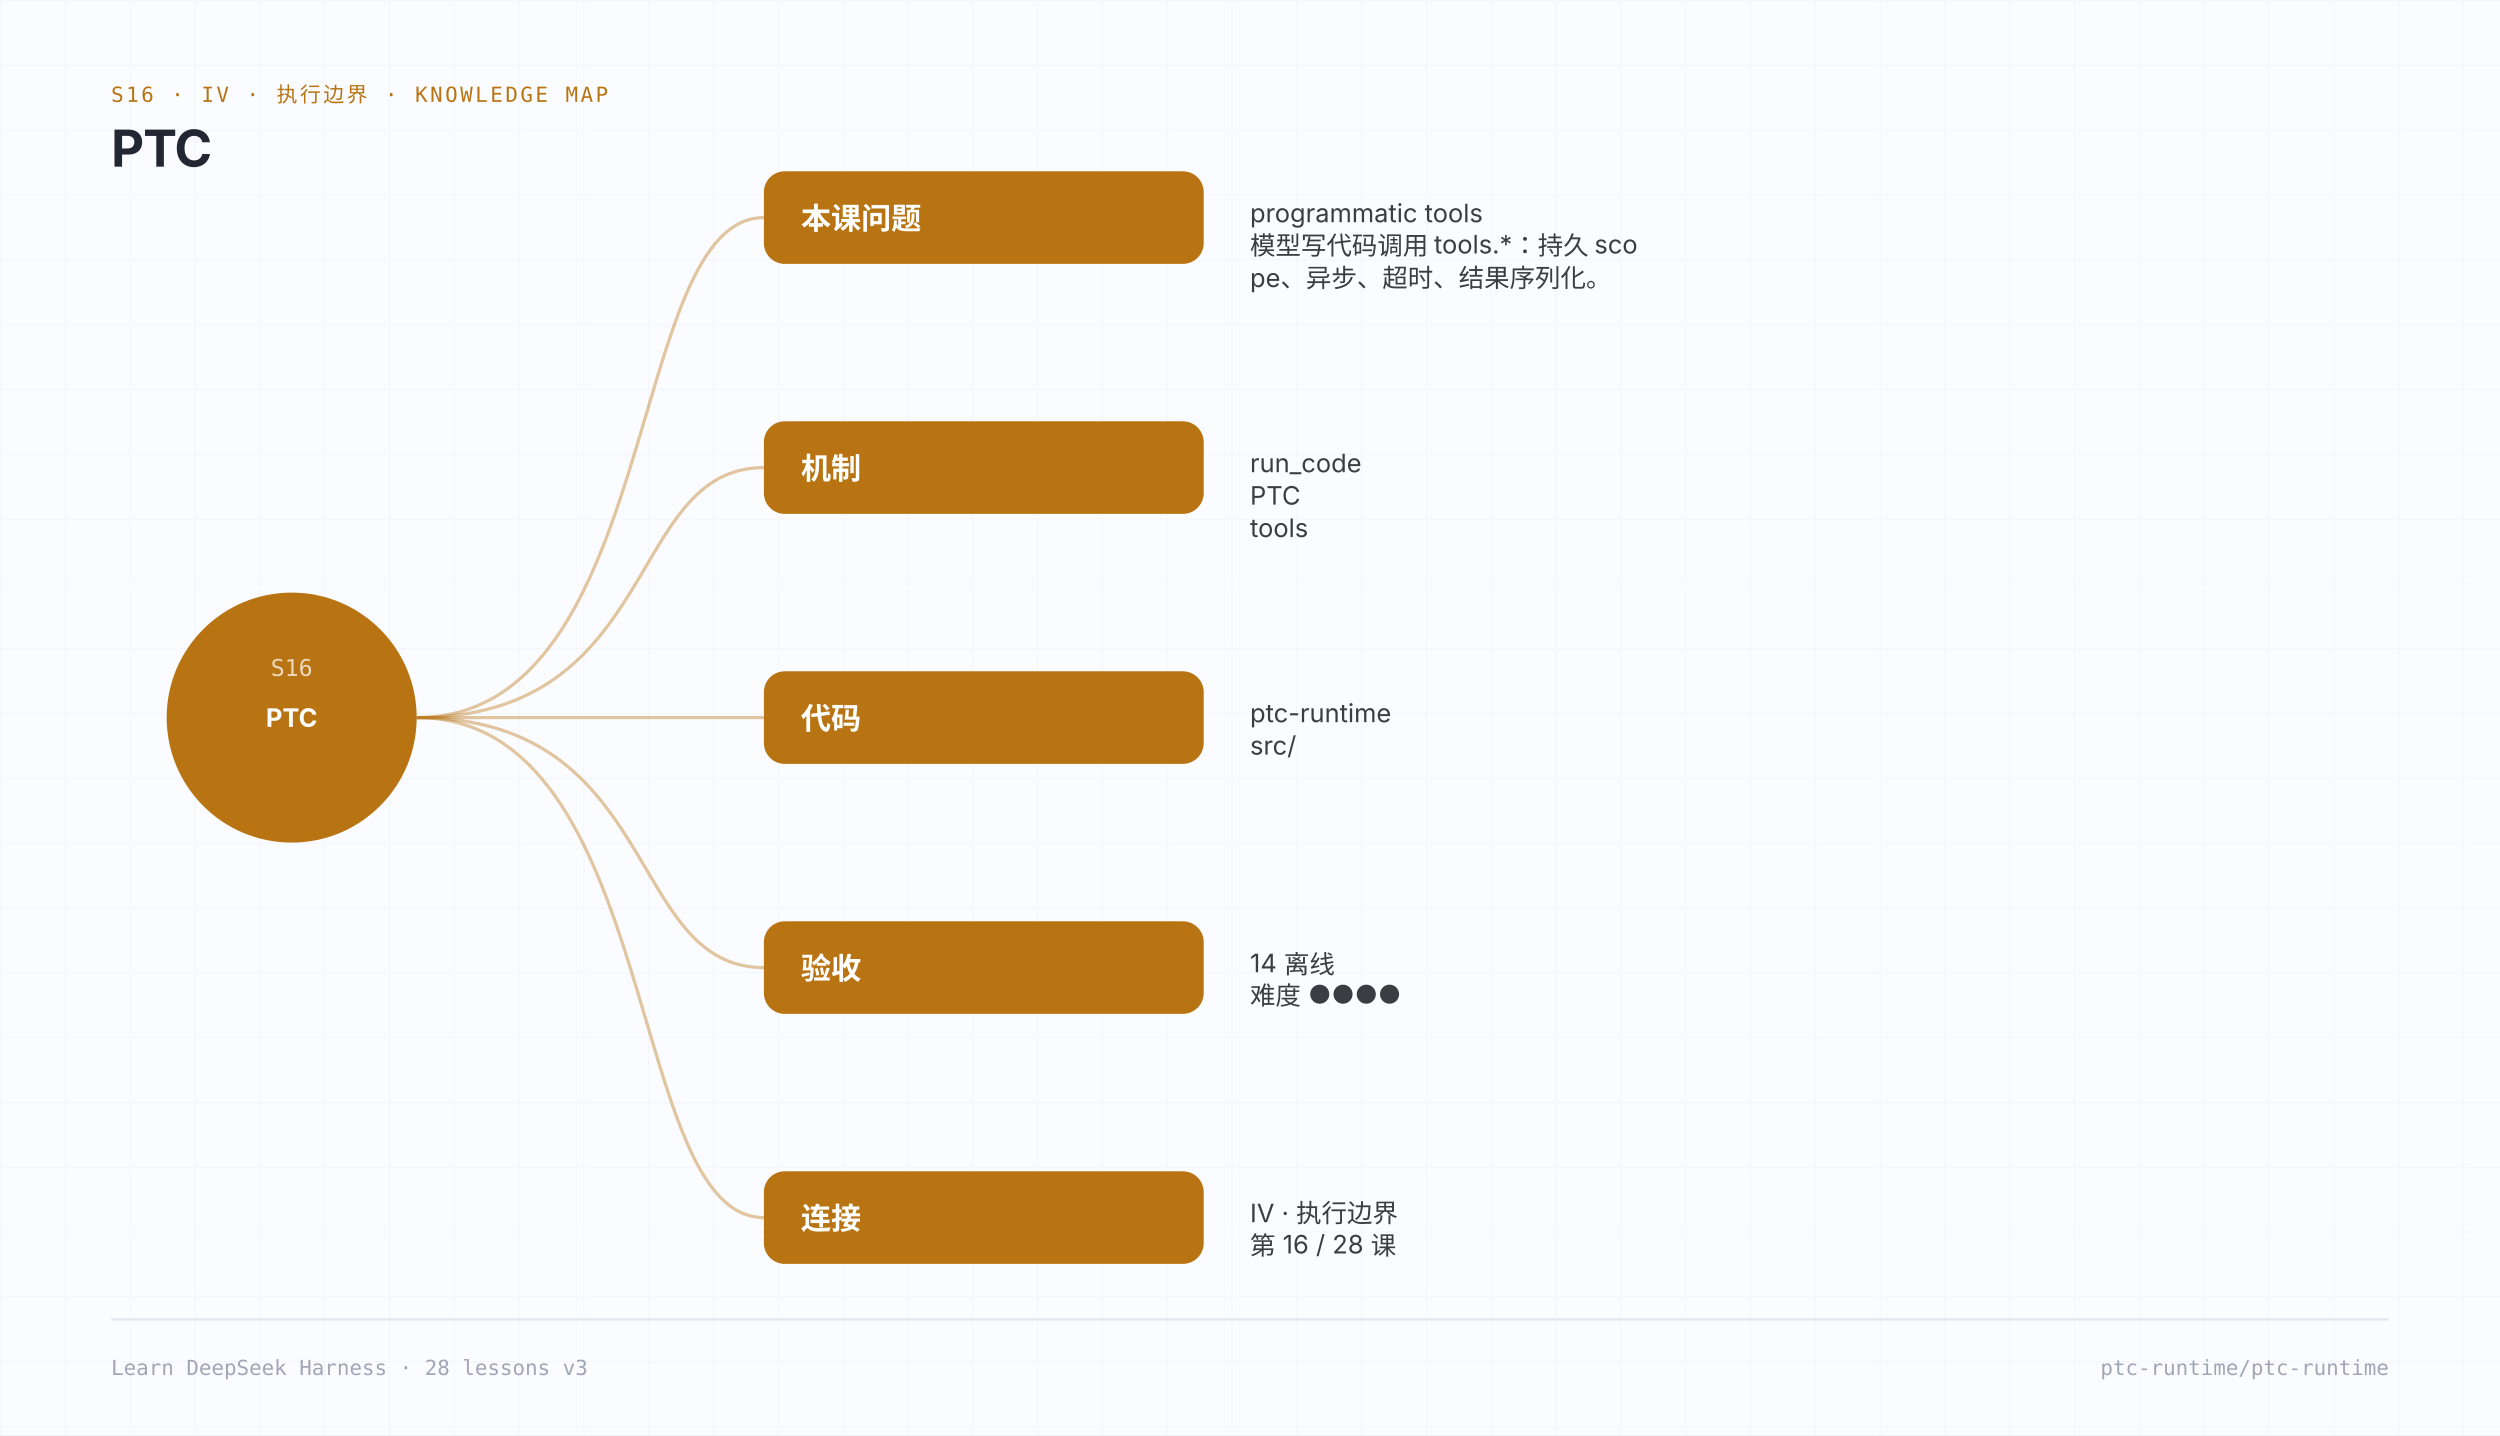
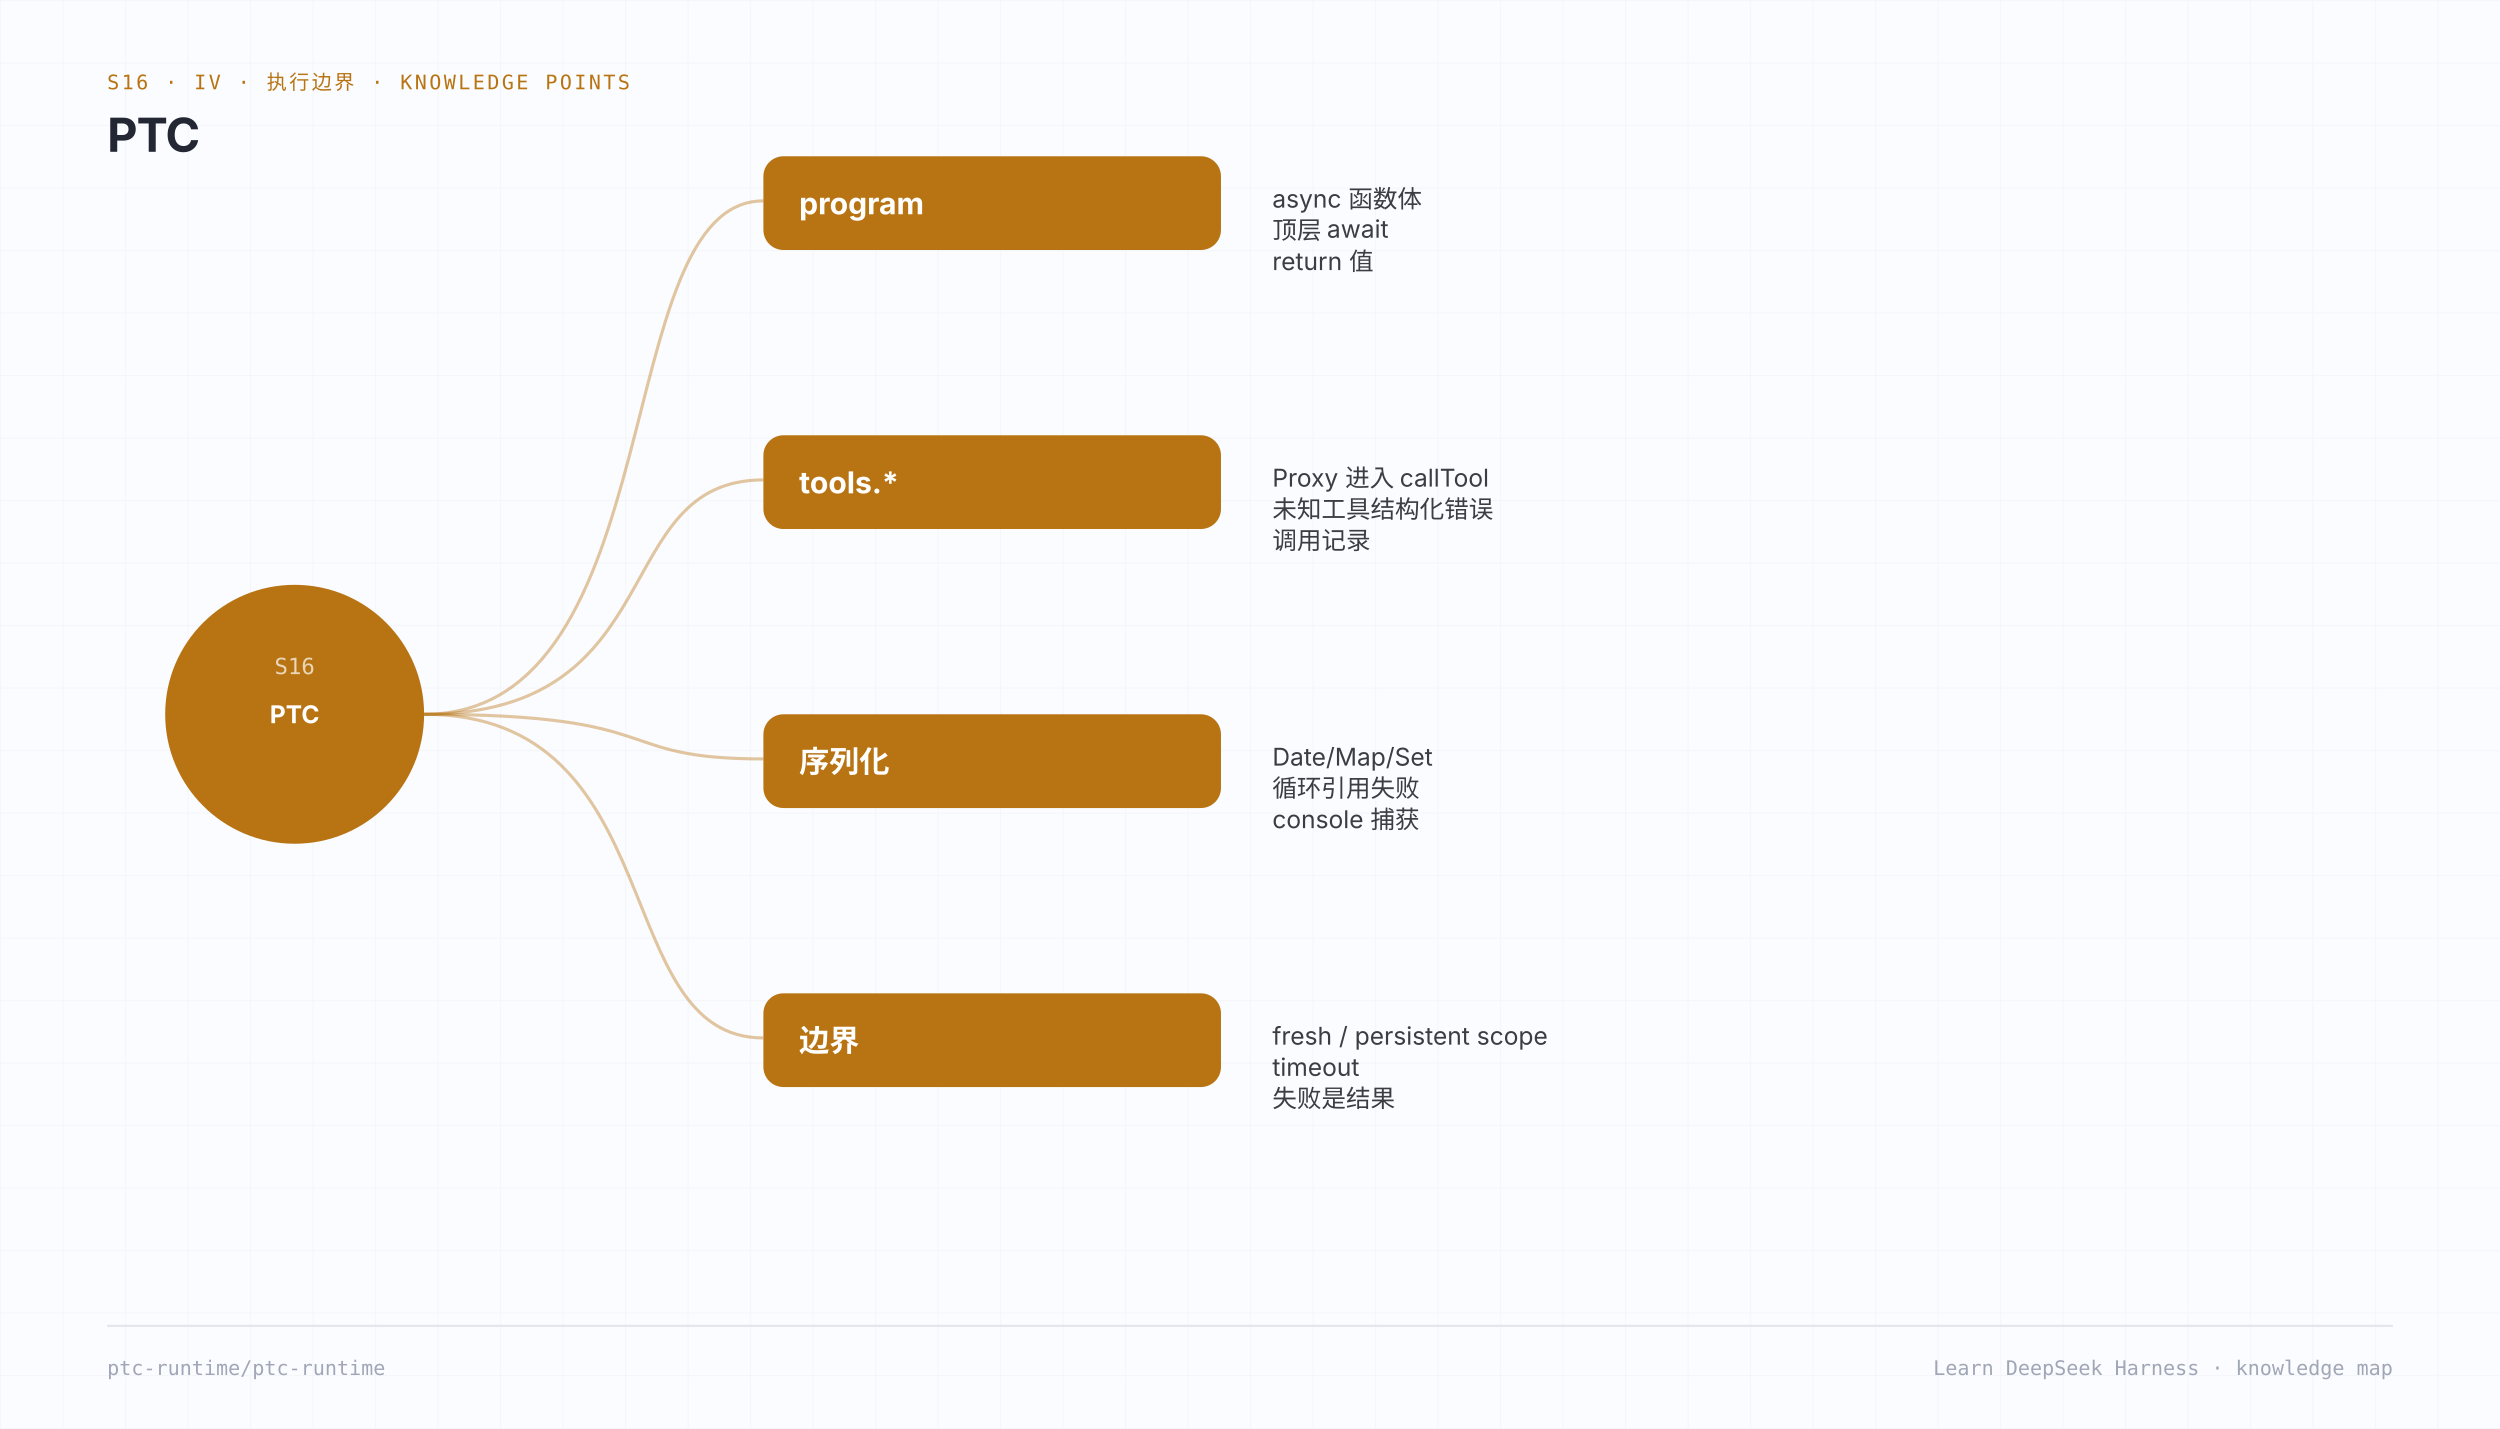
- <svg xmlns="http://www.w3.org/2000/svg" width="1080" height="620" viewBox="0 0 1080 620" role="img" aria-labelledby="title">
+ <svg xmlns="http://www.w3.org/2000/svg" width="1120" height="640" viewBox="0 0 1120 640" role="img" aria-labelledby="title">
  <defs>
    <pattern id="g" width="28" height="28" patternUnits="userSpaceOnUse">
      <path d="M28 0H0V28" fill="none" stroke="#303a63" stroke-opacity=".035" />
    </pattern>
  </defs>
-   <rect width="1080" height="620" fill="#fbfcff" />
-   <rect width="1080" height="620" fill="url(#g)" />
-   <text x="48" y="44" font-size="9" letter-spacing=".12em" fill="#b87412" font-family="SFMono-Regular,Consolas,monospace">S16 · IV · 执行边界 · KNOWLEDGE MAP</text>
-   <text x="48" y="72" font-size="22" font-weight="750" fill="#222733" letter-spacing="-.02em" font-family="-apple-system,BlinkMacSystemFont,'Segoe UI','Noto Sans SC',sans-serif">PTC</text>
-   <circle cx="126" cy="310" r="54" fill="#b87412" />
-   <text x="126" y="292" text-anchor="middle" font-size="10" fill="rgba(255,255,255,.72)" font-family="SFMono-Regular,Consolas,monospace">S16</text>
-   <text x="126" y="314" font-size="11" font-weight="700" fill="#fff" text-anchor="middle" font-family="-apple-system,BlinkMacSystemFont,'Segoe UI','Noto Sans SC',sans-serif">PTC</text>
-   <path d="M180 310 C286 310 270 94 330 94" fill="none" stroke="#b87412" stroke-opacity=".4" stroke-width="1.4" />
-   <rect x="330" y="74" width="190" height="40" rx="9" fill="#b87412" />
-   <text x="346" y="99" font-size="13" font-weight="700" fill="#fff" font-family="-apple-system,BlinkMacSystemFont,'Segoe UI','Noto Sans SC',sans-serif">本课问题</text>
-   <text x="540" y="96" font-size="11" font-weight="400" fill="#3c3c43" text-anchor="start" font-family="-apple-system,BlinkMacSystemFont,'Segoe UI','Noto Sans SC',sans-serif">programmatic tools</text>
-   <text x="540" y="110" font-size="11" font-weight="400" fill="#3c3c43" text-anchor="start" font-family="-apple-system,BlinkMacSystemFont,'Segoe UI','Noto Sans SC',sans-serif">模型写代码调用 tools.*：持久 sco</text>
-   <text x="540" y="124" font-size="11" font-weight="400" fill="#3c3c43" text-anchor="start" font-family="-apple-system,BlinkMacSystemFont,'Segoe UI','Noto Sans SC',sans-serif">pe、异步、超时、结果序列化。</text>
-   <path d="M180 310 C286 310 270 202 330 202" fill="none" stroke="#b87412" stroke-opacity=".4" stroke-width="1.4" />
-   <rect x="330" y="182" width="190" height="40" rx="9" fill="#b87412" />
-   <text x="346" y="207" font-size="13" font-weight="700" fill="#fff" font-family="-apple-system,BlinkMacSystemFont,'Segoe UI','Noto Sans SC',sans-serif">机制</text>
-   <text x="540" y="204" font-size="11" font-weight="400" fill="#3c3c43" text-anchor="start" font-family="-apple-system,BlinkMacSystemFont,'Segoe UI','Noto Sans SC',sans-serif">run_code</text>
-   <text x="540" y="218" font-size="11" font-weight="400" fill="#3c3c43" text-anchor="start" font-family="-apple-system,BlinkMacSystemFont,'Segoe UI','Noto Sans SC',sans-serif">PTC</text>
-   <text x="540" y="232" font-size="11" font-weight="400" fill="#3c3c43" text-anchor="start" font-family="-apple-system,BlinkMacSystemFont,'Segoe UI','Noto Sans SC',sans-serif">tools</text>
-   <path d="M180 310 C286 310 270 310 330 310" fill="none" stroke="#b87412" stroke-opacity=".4" stroke-width="1.4" />
-   <rect x="330" y="290" width="190" height="40" rx="9" fill="#b87412" />
-   <text x="346" y="315" font-size="13" font-weight="700" fill="#fff" font-family="-apple-system,BlinkMacSystemFont,'Segoe UI','Noto Sans SC',sans-serif">代码</text>
-   <text x="540" y="312" font-size="11" font-weight="400" fill="#3c3c43" text-anchor="start" font-family="-apple-system,BlinkMacSystemFont,'Segoe UI','Noto Sans SC',sans-serif">ptc-runtime</text>
-   <text x="540" y="326" font-size="11" font-weight="400" fill="#3c3c43" text-anchor="start" font-family="-apple-system,BlinkMacSystemFont,'Segoe UI','Noto Sans SC',sans-serif">src/</text>
-   <path d="M180 310 C286 310 270 418 330 418" fill="none" stroke="#b87412" stroke-opacity=".4" stroke-width="1.4" />
-   <rect x="330" y="398" width="190" height="40" rx="9" fill="#b87412" />
-   <text x="346" y="423" font-size="13" font-weight="700" fill="#fff" font-family="-apple-system,BlinkMacSystemFont,'Segoe UI','Noto Sans SC',sans-serif">验收</text>
-   <text x="540" y="420" font-size="11" font-weight="400" fill="#3c3c43" text-anchor="start" font-family="-apple-system,BlinkMacSystemFont,'Segoe UI','Noto Sans SC',sans-serif">14 离线</text>
-   <text x="540" y="434" font-size="11" font-weight="400" fill="#3c3c43" text-anchor="start" font-family="-apple-system,BlinkMacSystemFont,'Segoe UI','Noto Sans SC',sans-serif">难度 ●●●●</text>
-   <path d="M180 310 C286 310 270 526 330 526" fill="none" stroke="#b87412" stroke-opacity=".4" stroke-width="1.4" />
-   <rect x="330" y="506" width="190" height="40" rx="9" fill="#b87412" />
-   <text x="346" y="531" font-size="13" font-weight="700" fill="#fff" font-family="-apple-system,BlinkMacSystemFont,'Segoe UI','Noto Sans SC',sans-serif">连接</text>
-   <text x="540" y="528" font-size="11" font-weight="400" fill="#3c3c43" text-anchor="start" font-family="-apple-system,BlinkMacSystemFont,'Segoe UI','Noto Sans SC',sans-serif">IV · 执行边界</text>
-   <text x="540" y="542" font-size="11" font-weight="400" fill="#3c3c43" text-anchor="start" font-family="-apple-system,BlinkMacSystemFont,'Segoe UI','Noto Sans SC',sans-serif">第 16 / 28 课</text>
-   <line x1="48" y1="570" x2="1032" y2="570" stroke="#e3e6ef" />
-   <text x="48" y="594" font-size="9" fill="#a0a6b6" font-family="SFMono-Regular,Consolas,monospace">Learn DeepSeek Harness · 28 lessons v3</text>
-   <text x="1032" y="594" text-anchor="end" font-size="9" fill="#a0a6b6" font-family="SFMono-Regular,Consolas,monospace">ptc-runtime/ptc-runtime</text>
+   <rect width="1120" height="640" fill="#fbfcff" />
+   <rect width="1120" height="640" fill="url(#g)" />
+   <text x="48" y="40" font-size="9" letter-spacing=".12em" fill="#b87412" font-family="SFMono-Regular,Consolas,monospace">S16 · IV · 执行边界 · KNOWLEDGE POINTS</text>
+   <text x="48" y="68" font-size="21" font-weight="750" fill="#222733" letter-spacing="-.02em" font-family="-apple-system,BlinkMacSystemFont,'Segoe UI','Noto Sans SC',sans-serif">PTC</text>
+   <circle cx="132" cy="320" r="58" fill="#b87412" />
+   <text x="132" y="302" text-anchor="middle" font-size="10" fill="rgba(255,255,255,.7)" font-family="SFMono-Regular,Consolas,monospace">S16</text>
+   <text x="132" y="324" font-size="11" font-weight="700" fill="#fff" text-anchor="middle" font-family="-apple-system,BlinkMacSystemFont,'Segoe UI','Noto Sans SC',sans-serif">PTC</text>
+   <path d="M190 320 C302 320 272 90 342 90" fill="none" stroke="#b87412" stroke-opacity=".4" stroke-width="1.4" />
+   <rect x="342" y="70" width="205" height="42" rx="9" fill="#b87412" />
+   <text x="358" y="96" font-size="13.5" font-weight="700" fill="#fff" font-family="-apple-system,BlinkMacSystemFont,'Segoe UI','Noto Sans SC',sans-serif">program</text>
+   <text x="570" y="93" font-size="11" font-weight="400" fill="#3c3c43" text-anchor="start" font-family="-apple-system,BlinkMacSystemFont,'Segoe UI','Noto Sans SC',sans-serif">async 函数体</text>
+   <text x="570" y="107" font-size="11" font-weight="400" fill="#3c3c43" text-anchor="start" font-family="-apple-system,BlinkMacSystemFont,'Segoe UI','Noto Sans SC',sans-serif">顶层 await</text>
+   <text x="570" y="121" font-size="11" font-weight="400" fill="#3c3c43" text-anchor="start" font-family="-apple-system,BlinkMacSystemFont,'Segoe UI','Noto Sans SC',sans-serif">return 值</text>
+   <path d="M190 320 C302 320 272 215 342 215" fill="none" stroke="#b87412" stroke-opacity=".4" stroke-width="1.4" />
+   <rect x="342" y="195" width="205" height="42" rx="9" fill="#b87412" />
+   <text x="358" y="221" font-size="13.5" font-weight="700" fill="#fff" font-family="-apple-system,BlinkMacSystemFont,'Segoe UI','Noto Sans SC',sans-serif">tools.*</text>
+   <text x="570" y="218" font-size="11" font-weight="400" fill="#3c3c43" text-anchor="start" font-family="-apple-system,BlinkMacSystemFont,'Segoe UI','Noto Sans SC',sans-serif">Proxy 进入 callTool</text>
+   <text x="570" y="232" font-size="11" font-weight="400" fill="#3c3c43" text-anchor="start" font-family="-apple-system,BlinkMacSystemFont,'Segoe UI','Noto Sans SC',sans-serif">未知工具结构化错误</text>
+   <text x="570" y="246" font-size="11" font-weight="400" fill="#3c3c43" text-anchor="start" font-family="-apple-system,BlinkMacSystemFont,'Segoe UI','Noto Sans SC',sans-serif">调用记录</text>
+   <path d="M190 320 C302 320 272 340 342 340" fill="none" stroke="#b87412" stroke-opacity=".4" stroke-width="1.4" />
+   <rect x="342" y="320" width="205" height="42" rx="9" fill="#b87412" />
+   <text x="358" y="346" font-size="13.5" font-weight="700" fill="#fff" font-family="-apple-system,BlinkMacSystemFont,'Segoe UI','Noto Sans SC',sans-serif">序列化</text>
+   <text x="570" y="343" font-size="11" font-weight="400" fill="#3c3c43" text-anchor="start" font-family="-apple-system,BlinkMacSystemFont,'Segoe UI','Noto Sans SC',sans-serif">Date/Map/Set</text>
+   <text x="570" y="357" font-size="11" font-weight="400" fill="#3c3c43" text-anchor="start" font-family="-apple-system,BlinkMacSystemFont,'Segoe UI','Noto Sans SC',sans-serif">循环引用失败</text>
+   <text x="570" y="371" font-size="11" font-weight="400" fill="#3c3c43" text-anchor="start" font-family="-apple-system,BlinkMacSystemFont,'Segoe UI','Noto Sans SC',sans-serif">console 捕获</text>
+   <path d="M190 320 C302 320 272 465 342 465" fill="none" stroke="#b87412" stroke-opacity=".4" stroke-width="1.4" />
+   <rect x="342" y="445" width="205" height="42" rx="9" fill="#b87412" />
+   <text x="358" y="471" font-size="13.5" font-weight="700" fill="#fff" font-family="-apple-system,BlinkMacSystemFont,'Segoe UI','Noto Sans SC',sans-serif">边界</text>
+   <text x="570" y="468" font-size="11" font-weight="400" fill="#3c3c43" text-anchor="start" font-family="-apple-system,BlinkMacSystemFont,'Segoe UI','Noto Sans SC',sans-serif">fresh / persistent scope</text>
+   <text x="570" y="482" font-size="11" font-weight="400" fill="#3c3c43" text-anchor="start" font-family="-apple-system,BlinkMacSystemFont,'Segoe UI','Noto Sans SC',sans-serif">timeout</text>
+   <text x="570" y="496" font-size="11" font-weight="400" fill="#3c3c43" text-anchor="start" font-family="-apple-system,BlinkMacSystemFont,'Segoe UI','Noto Sans SC',sans-serif">失败是结果</text>
+   <line x1="48" y1="594" x2="1072" y2="594" stroke="#e3e6ef" />
+   <text x="48" y="616" font-size="9" fill="#a0a6b6" font-family="SFMono-Regular,Consolas,monospace">ptc-runtime/ptc-runtime</text>
+   <text x="1072" y="616" text-anchor="end" font-size="9" fill="#a0a6b6" font-family="SFMono-Regular,Consolas,monospace">Learn DeepSeek Harness · knowledge map</text>
</svg>
